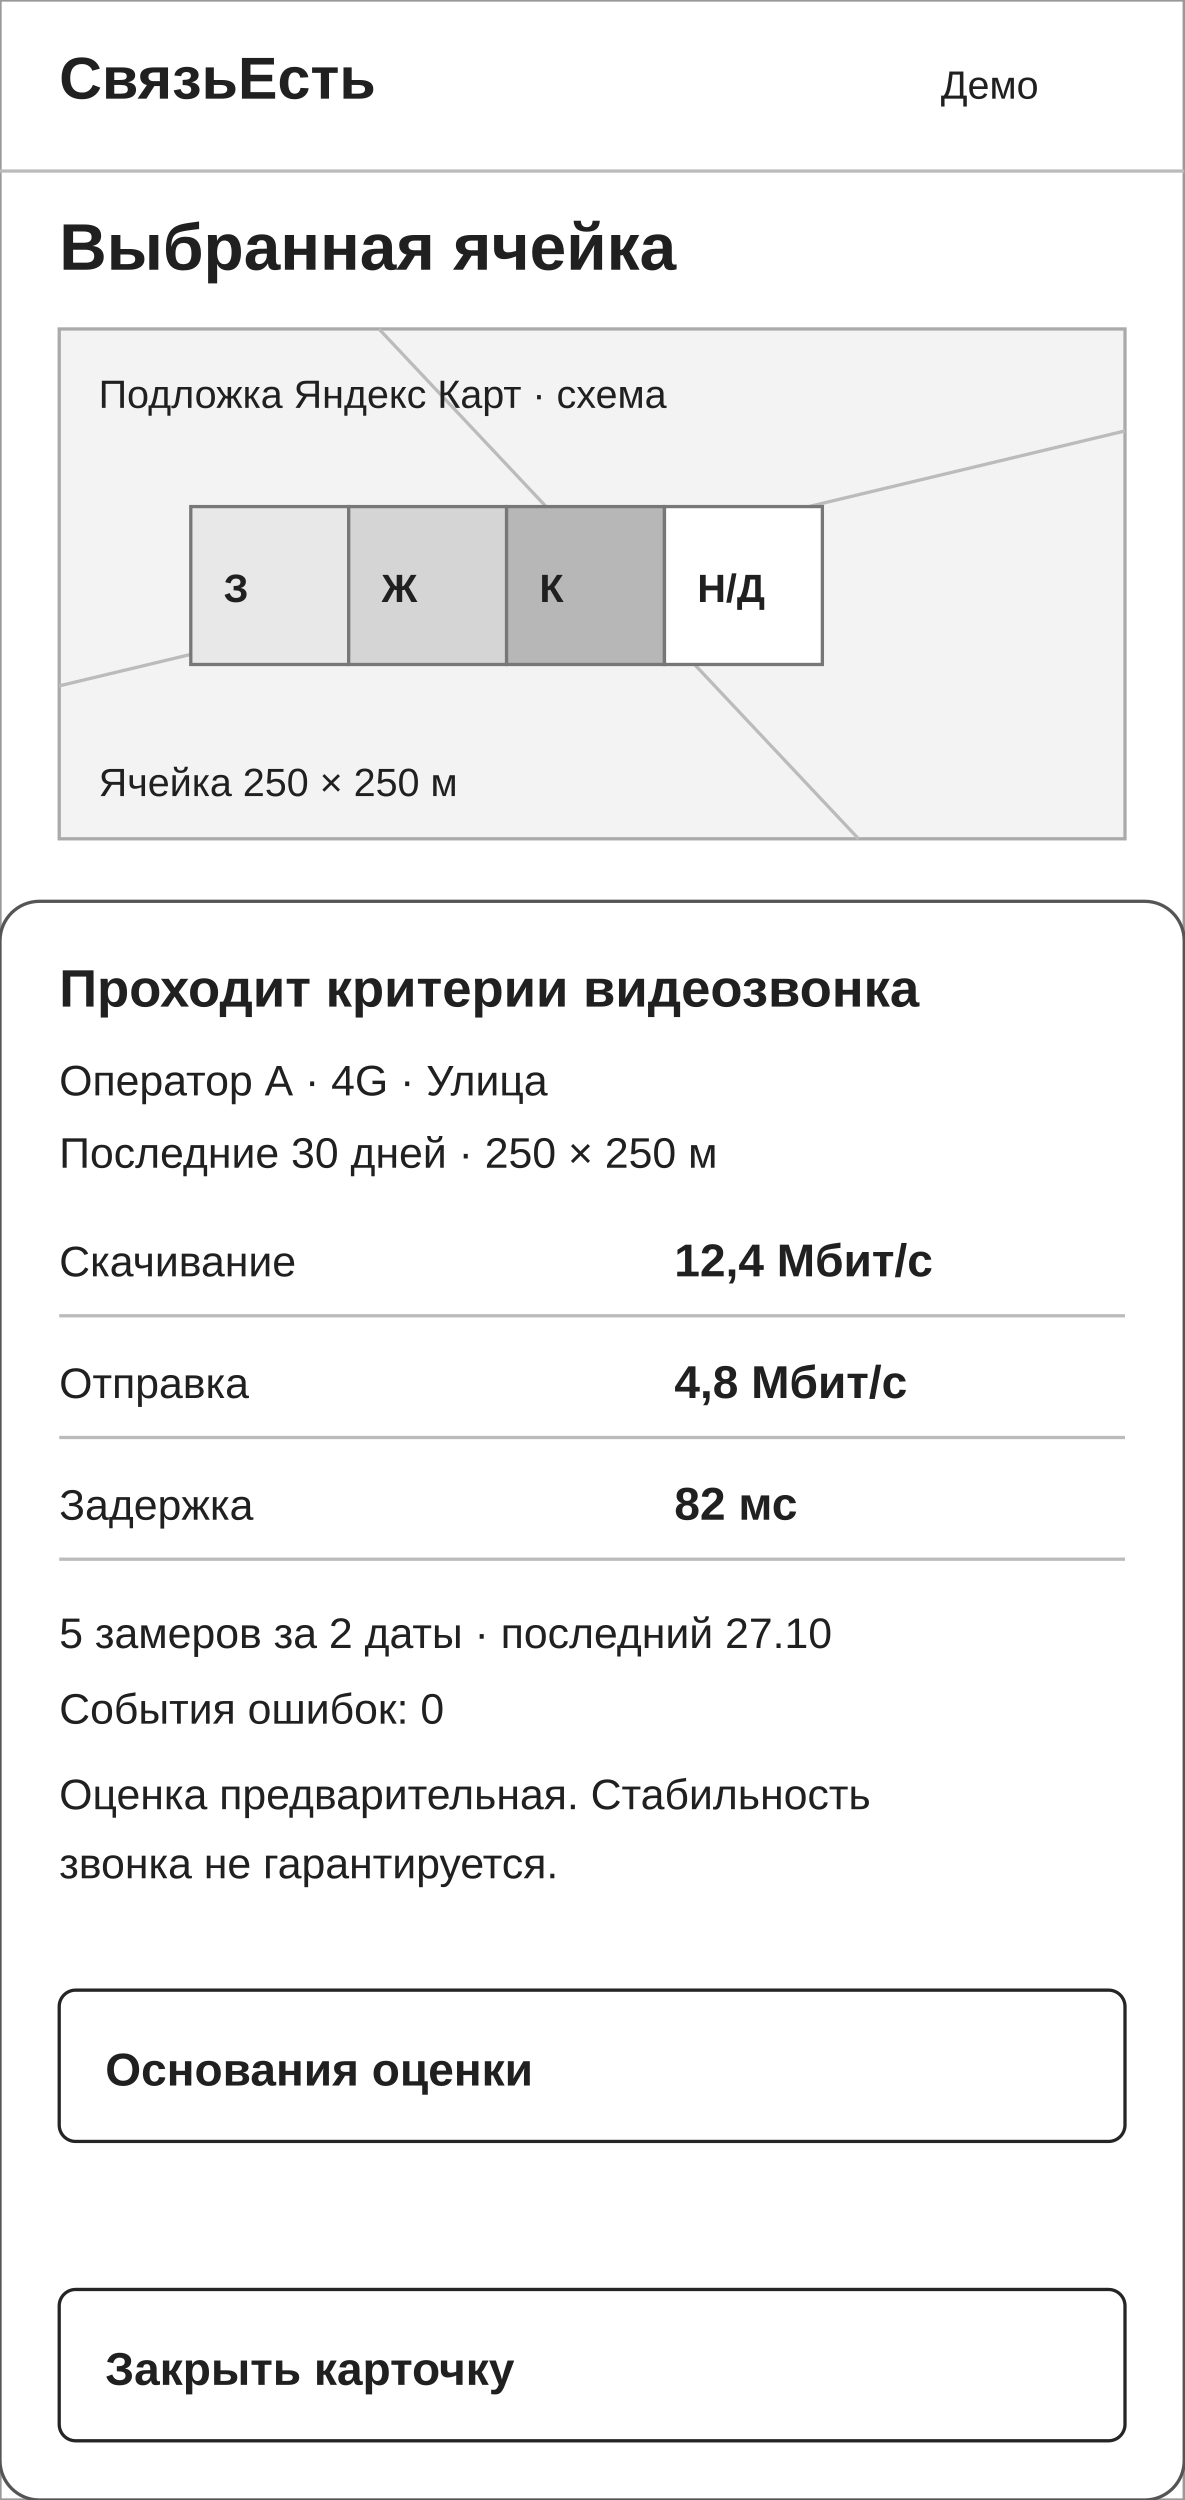
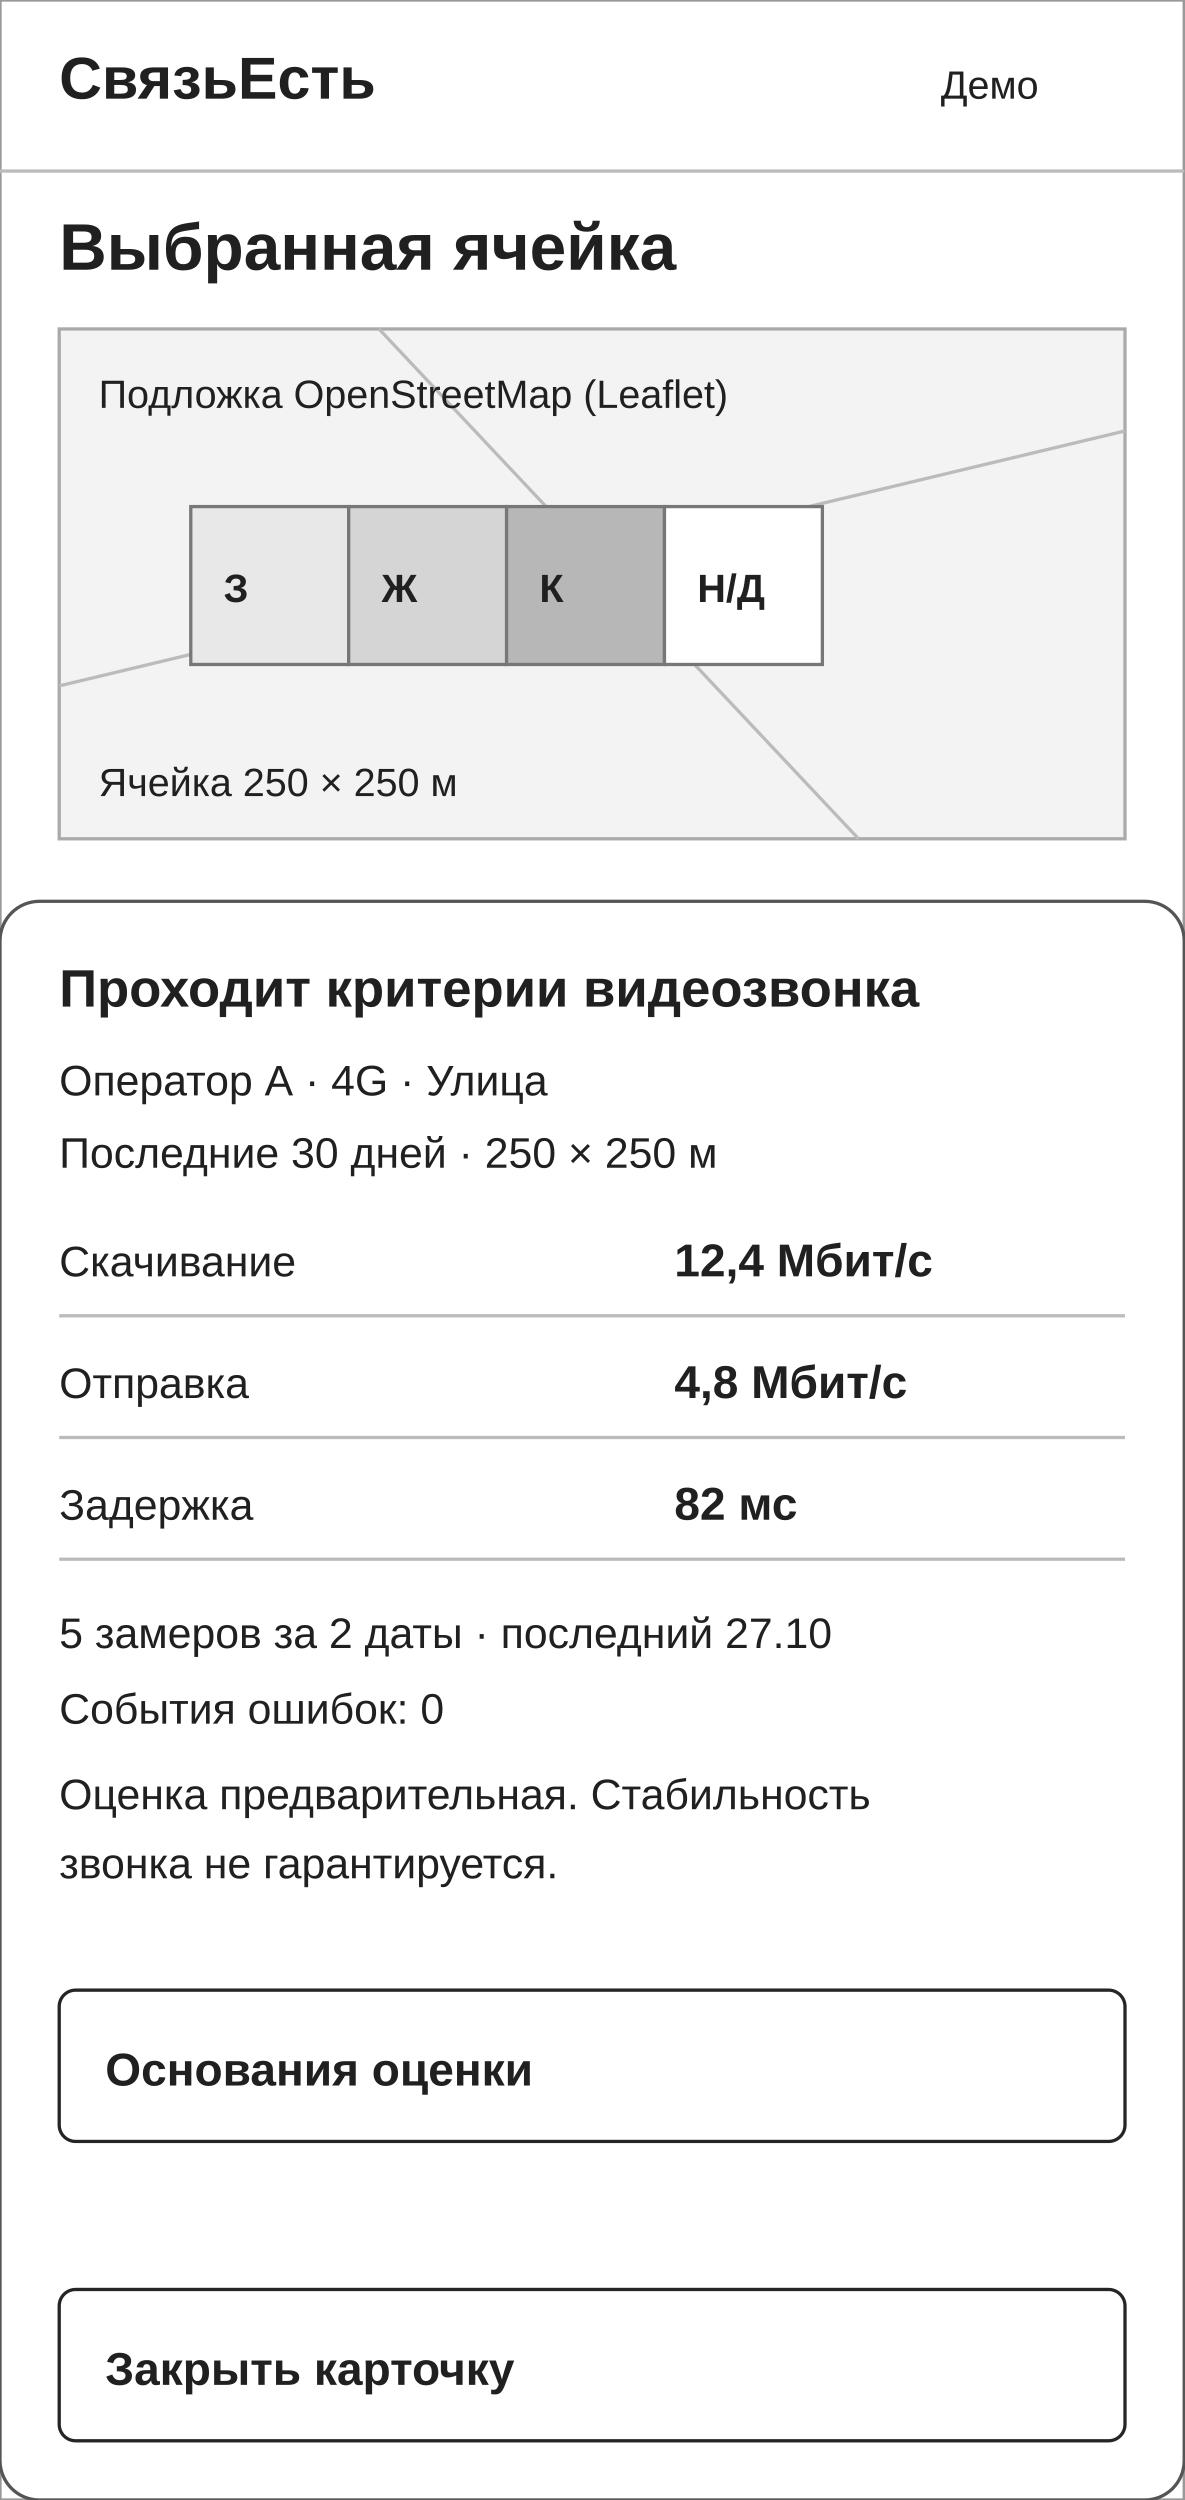
<svg xmlns="http://www.w3.org/2000/svg" viewBox="0 0 360 760" width="360" height="760" role="img" aria-label="Выбранная ячейка" font-family="Arial, sans-serif">
  <rect x="0" y="0" width="360" height="760" rx="0" fill="#fff" stroke="#999" />
  <text x="18" y="30" font-size="18" font-weight="600" fill="#202020">СвязьЕсть</text>
  <text x="286" y="30" font-size="12" font-weight="400" fill="#202020">Демо</text>
  <path d="M0 52L360 52" stroke="#bbb" fill="none" />
  <text x="18" y="82" font-size="20" font-weight="600" fill="#202020">Выбранная ячейка</text>
  <rect x="18" y="100" width="324" height="155" rx="0" fill="#f3f3f3" stroke="#aaa" />
  <path d="M18 208.5L342 131.0" stroke="#bbb" fill="none" />
  <path d="M115.2 100L261.0 255" stroke="#bbb" fill="none" />
  <a href="#03-card" aria-label="Открыть карточку ячейки">
    <rect x="58" y="154" width="48" height="48" rx="0" fill="#e8e8e8" stroke="#777" />
    <text x="68" y="183" font-size="12" font-weight="600" fill="#202020">З</text>
  </a>
  <a href="#03-card" aria-label="Открыть карточку ячейки">
    <rect x="106" y="154" width="48" height="48" rx="0" fill="#d5d5d5" stroke="#777" />
    <text x="116" y="183" font-size="12" font-weight="600" fill="#202020">Ж</text>
  </a>
  <a href="#03-card" aria-label="Открыть карточку ячейки">
    <rect x="154" y="154" width="48" height="48" rx="0" fill="#b7b7b7" stroke="#777" />
    <text x="164" y="183" font-size="12" font-weight="600" fill="#202020">К</text>
  </a>
  <a href="#03-card" aria-label="Открыть карточку ячейки">
    <rect x="202" y="154" width="48" height="48" rx="0" fill="#fff" stroke="#777" />
    <text x="212" y="183" font-size="12" font-weight="600" fill="#202020">Н/Д</text>
  </a>
-   <text x="30" y="124" font-size="12" font-weight="400" fill="#202020">Подложка Яндекс Карт · схема</text>
+   <text x="30" y="124" font-size="12" font-weight="400" fill="#202020">Подложка OpenStreetMap (Leaflet)</text>
  <text x="30" y="242" font-size="12" font-weight="400" fill="#202020">Ячейка 250 × 250 м</text>
  <rect x="0" y="274" width="360" height="486" rx="12" fill="#fff" stroke="#555" />
  <text x="18" y="306" font-size="16" font-weight="600" fill="#202020">Проходит критерии видеозвонка</text>
  <text x="18" y="333" font-size="13" font-weight="400" fill="#202020">Оператор А · 4G · Улица</text>
  <text x="18" y="355" font-size="13" font-weight="400" fill="#202020">Последние 30 дней · 250 × 250 м</text>
  <text x="18" y="388" font-size="13" font-weight="400" fill="#202020">Скачивание</text>
  <text x="205" y="388" font-size="14" font-weight="600" fill="#202020">12,4 Мбит/с</text>
  <path d="M18 400L342 400" stroke="#bbb" fill="none" />
  <text x="18" y="425" font-size="13" font-weight="400" fill="#202020">Отправка</text>
  <text x="205" y="425" font-size="14" font-weight="600" fill="#202020">4,8 Мбит/с</text>
  <path d="M18 437L342 437" stroke="#bbb" fill="none" />
  <text x="18" y="462" font-size="13" font-weight="400" fill="#202020">Задержка</text>
  <text x="205" y="462" font-size="14" font-weight="600" fill="#202020">82 мс</text>
  <path d="M18 474L342 474" stroke="#bbb" fill="none" />
  <text x="18" y="501" font-size="13" font-weight="400" fill="#202020">5 замеров за 2 даты · последний 27.10</text>
  <text x="18" y="524" font-size="13" font-weight="400" fill="#202020">События ошибок: 0</text>
  <text x="18" y="550" font-size="13" font-weight="400" fill="#202020">Оценка предварительная. Стабильность</text>
  <text x="18" y="571" font-size="13" font-weight="400" fill="#202020">звонка не гарантируется.</text>
  <a href="#16-method" aria-label="Основания оценки">
    <rect x="18" y="605" width="324" height="46" rx="5" fill="#fff" stroke="#252525" />
    <text x="32" y="634" font-size="14" font-weight="600" fill="#202020">Основания оценки</text>
  </a>
  <a href="#01-map" aria-label="Закрыть карточку">
    <rect x="18" y="696" width="324" height="46" rx="5" fill="#fff" stroke="#252525" />
    <text x="32" y="725" font-size="14" font-weight="600" fill="#202020">Закрыть карточку</text>
  </a>
</svg>
